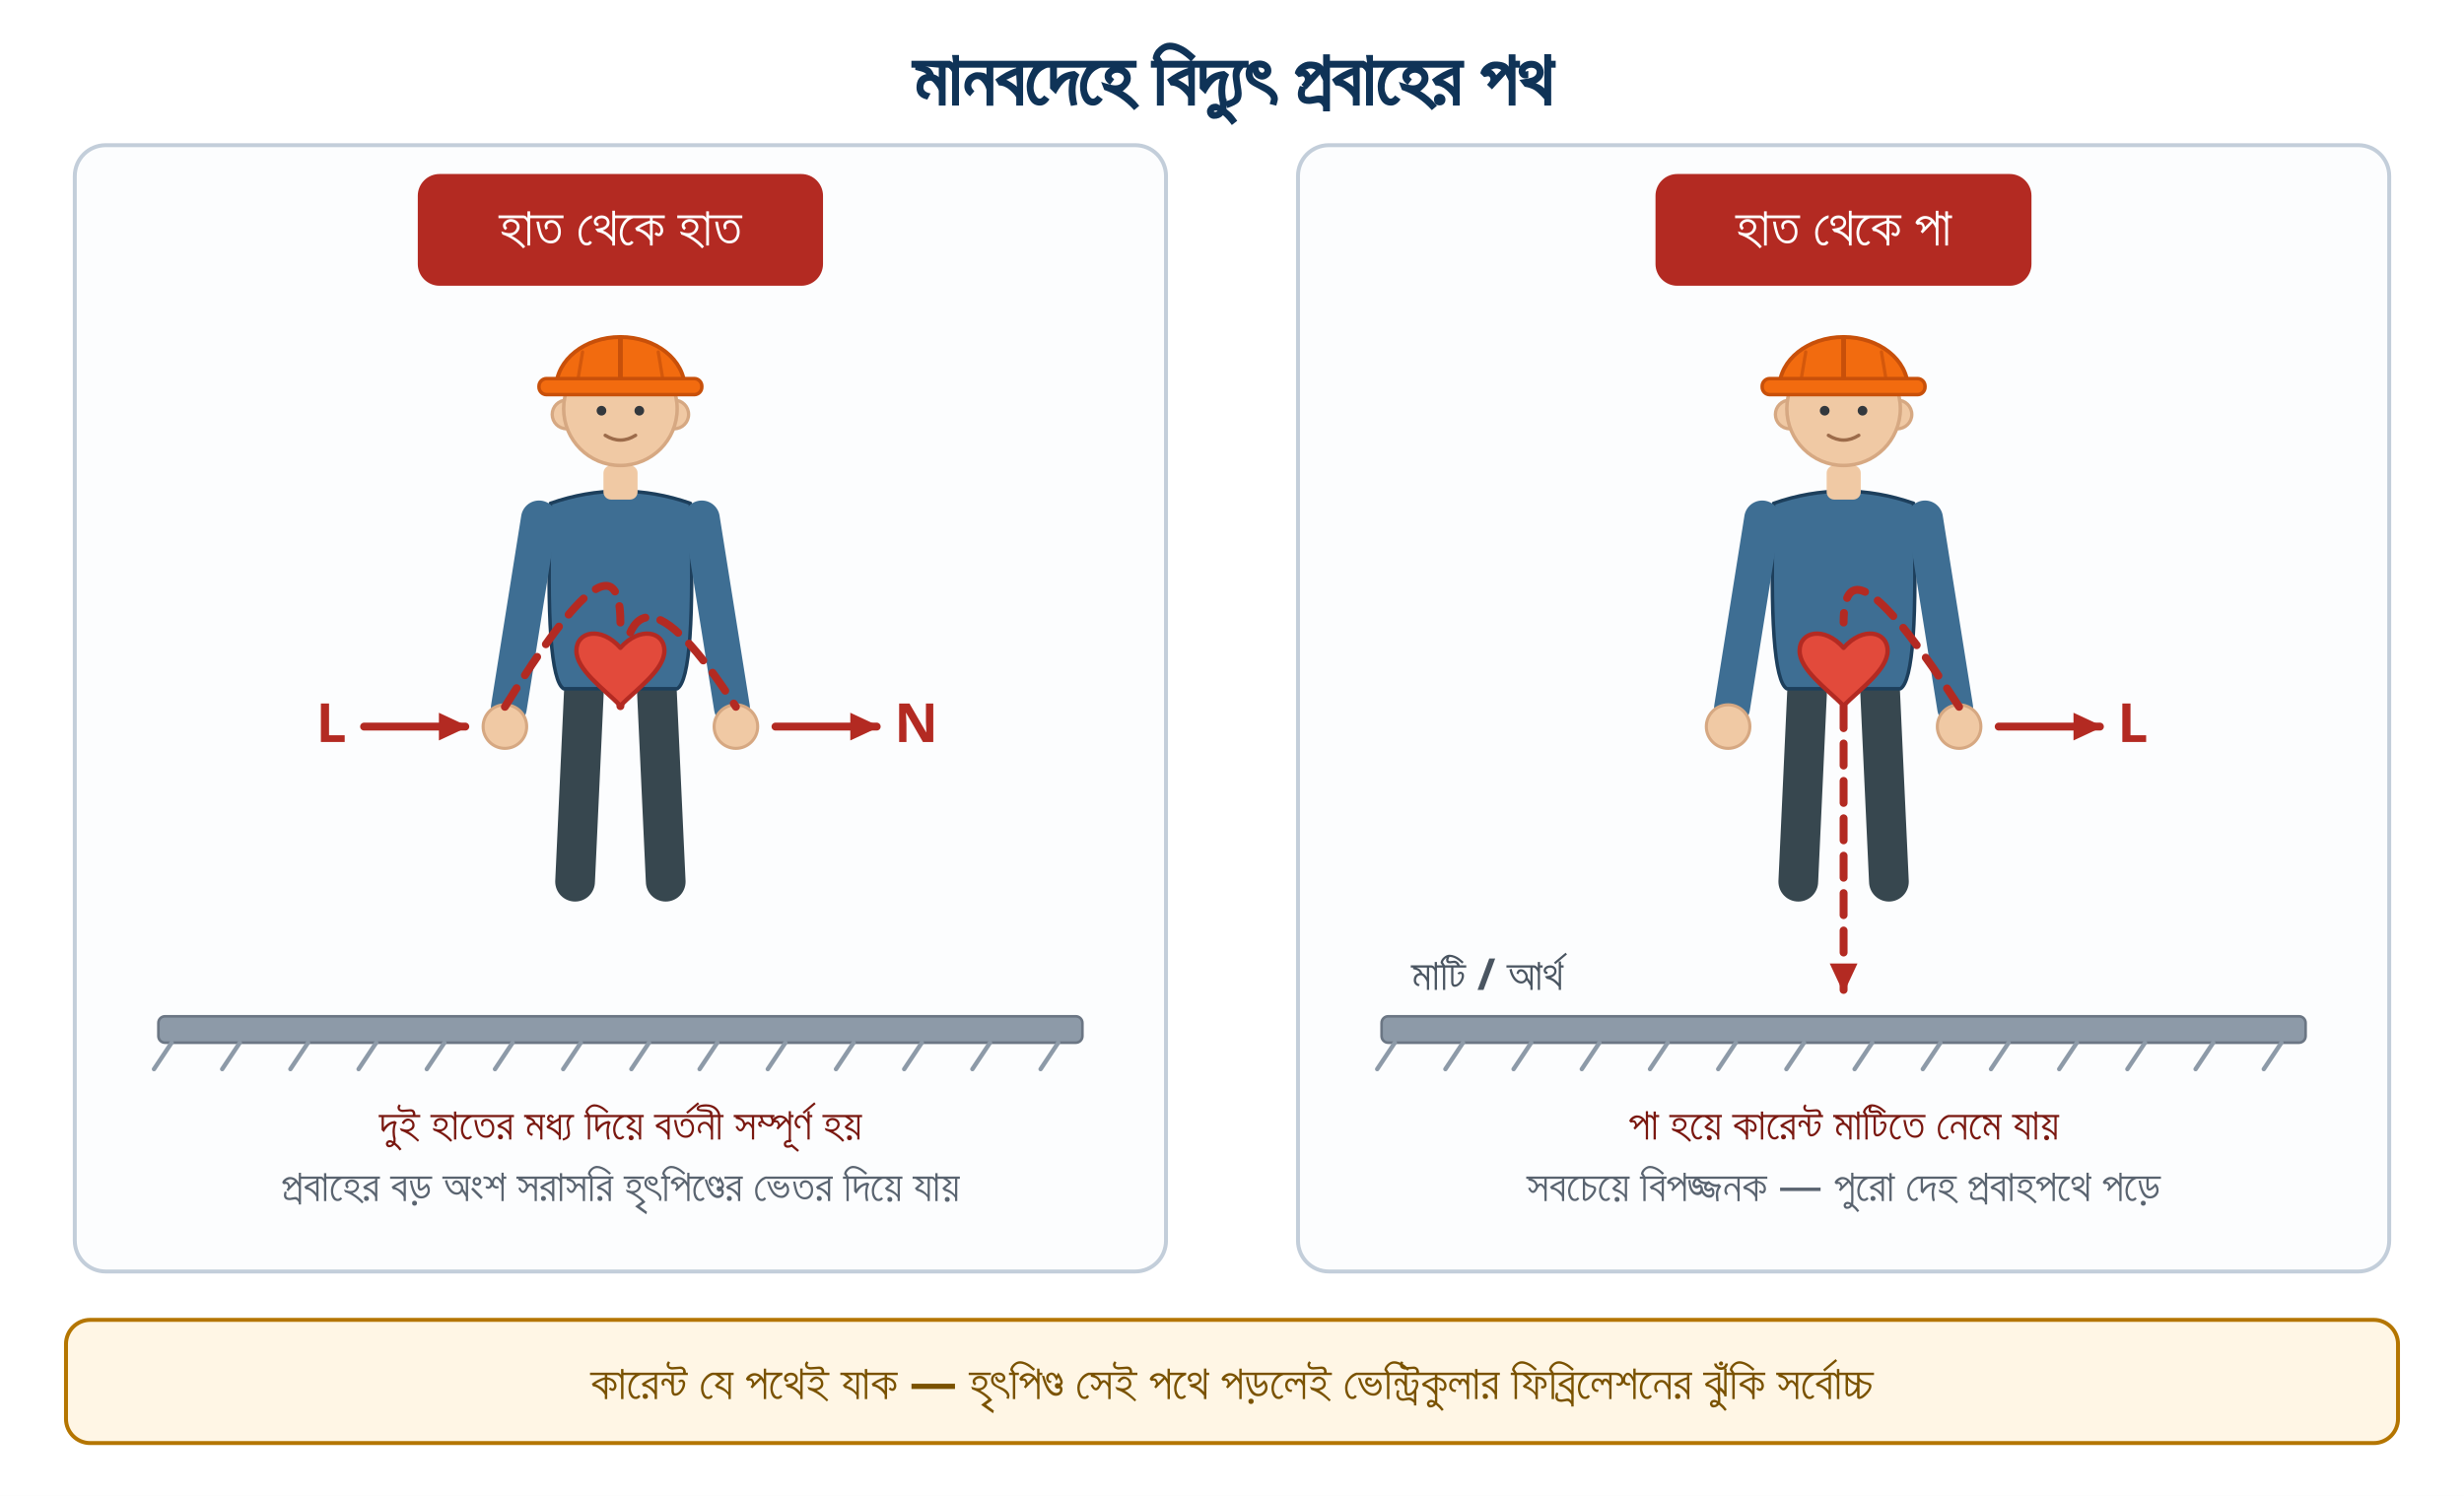
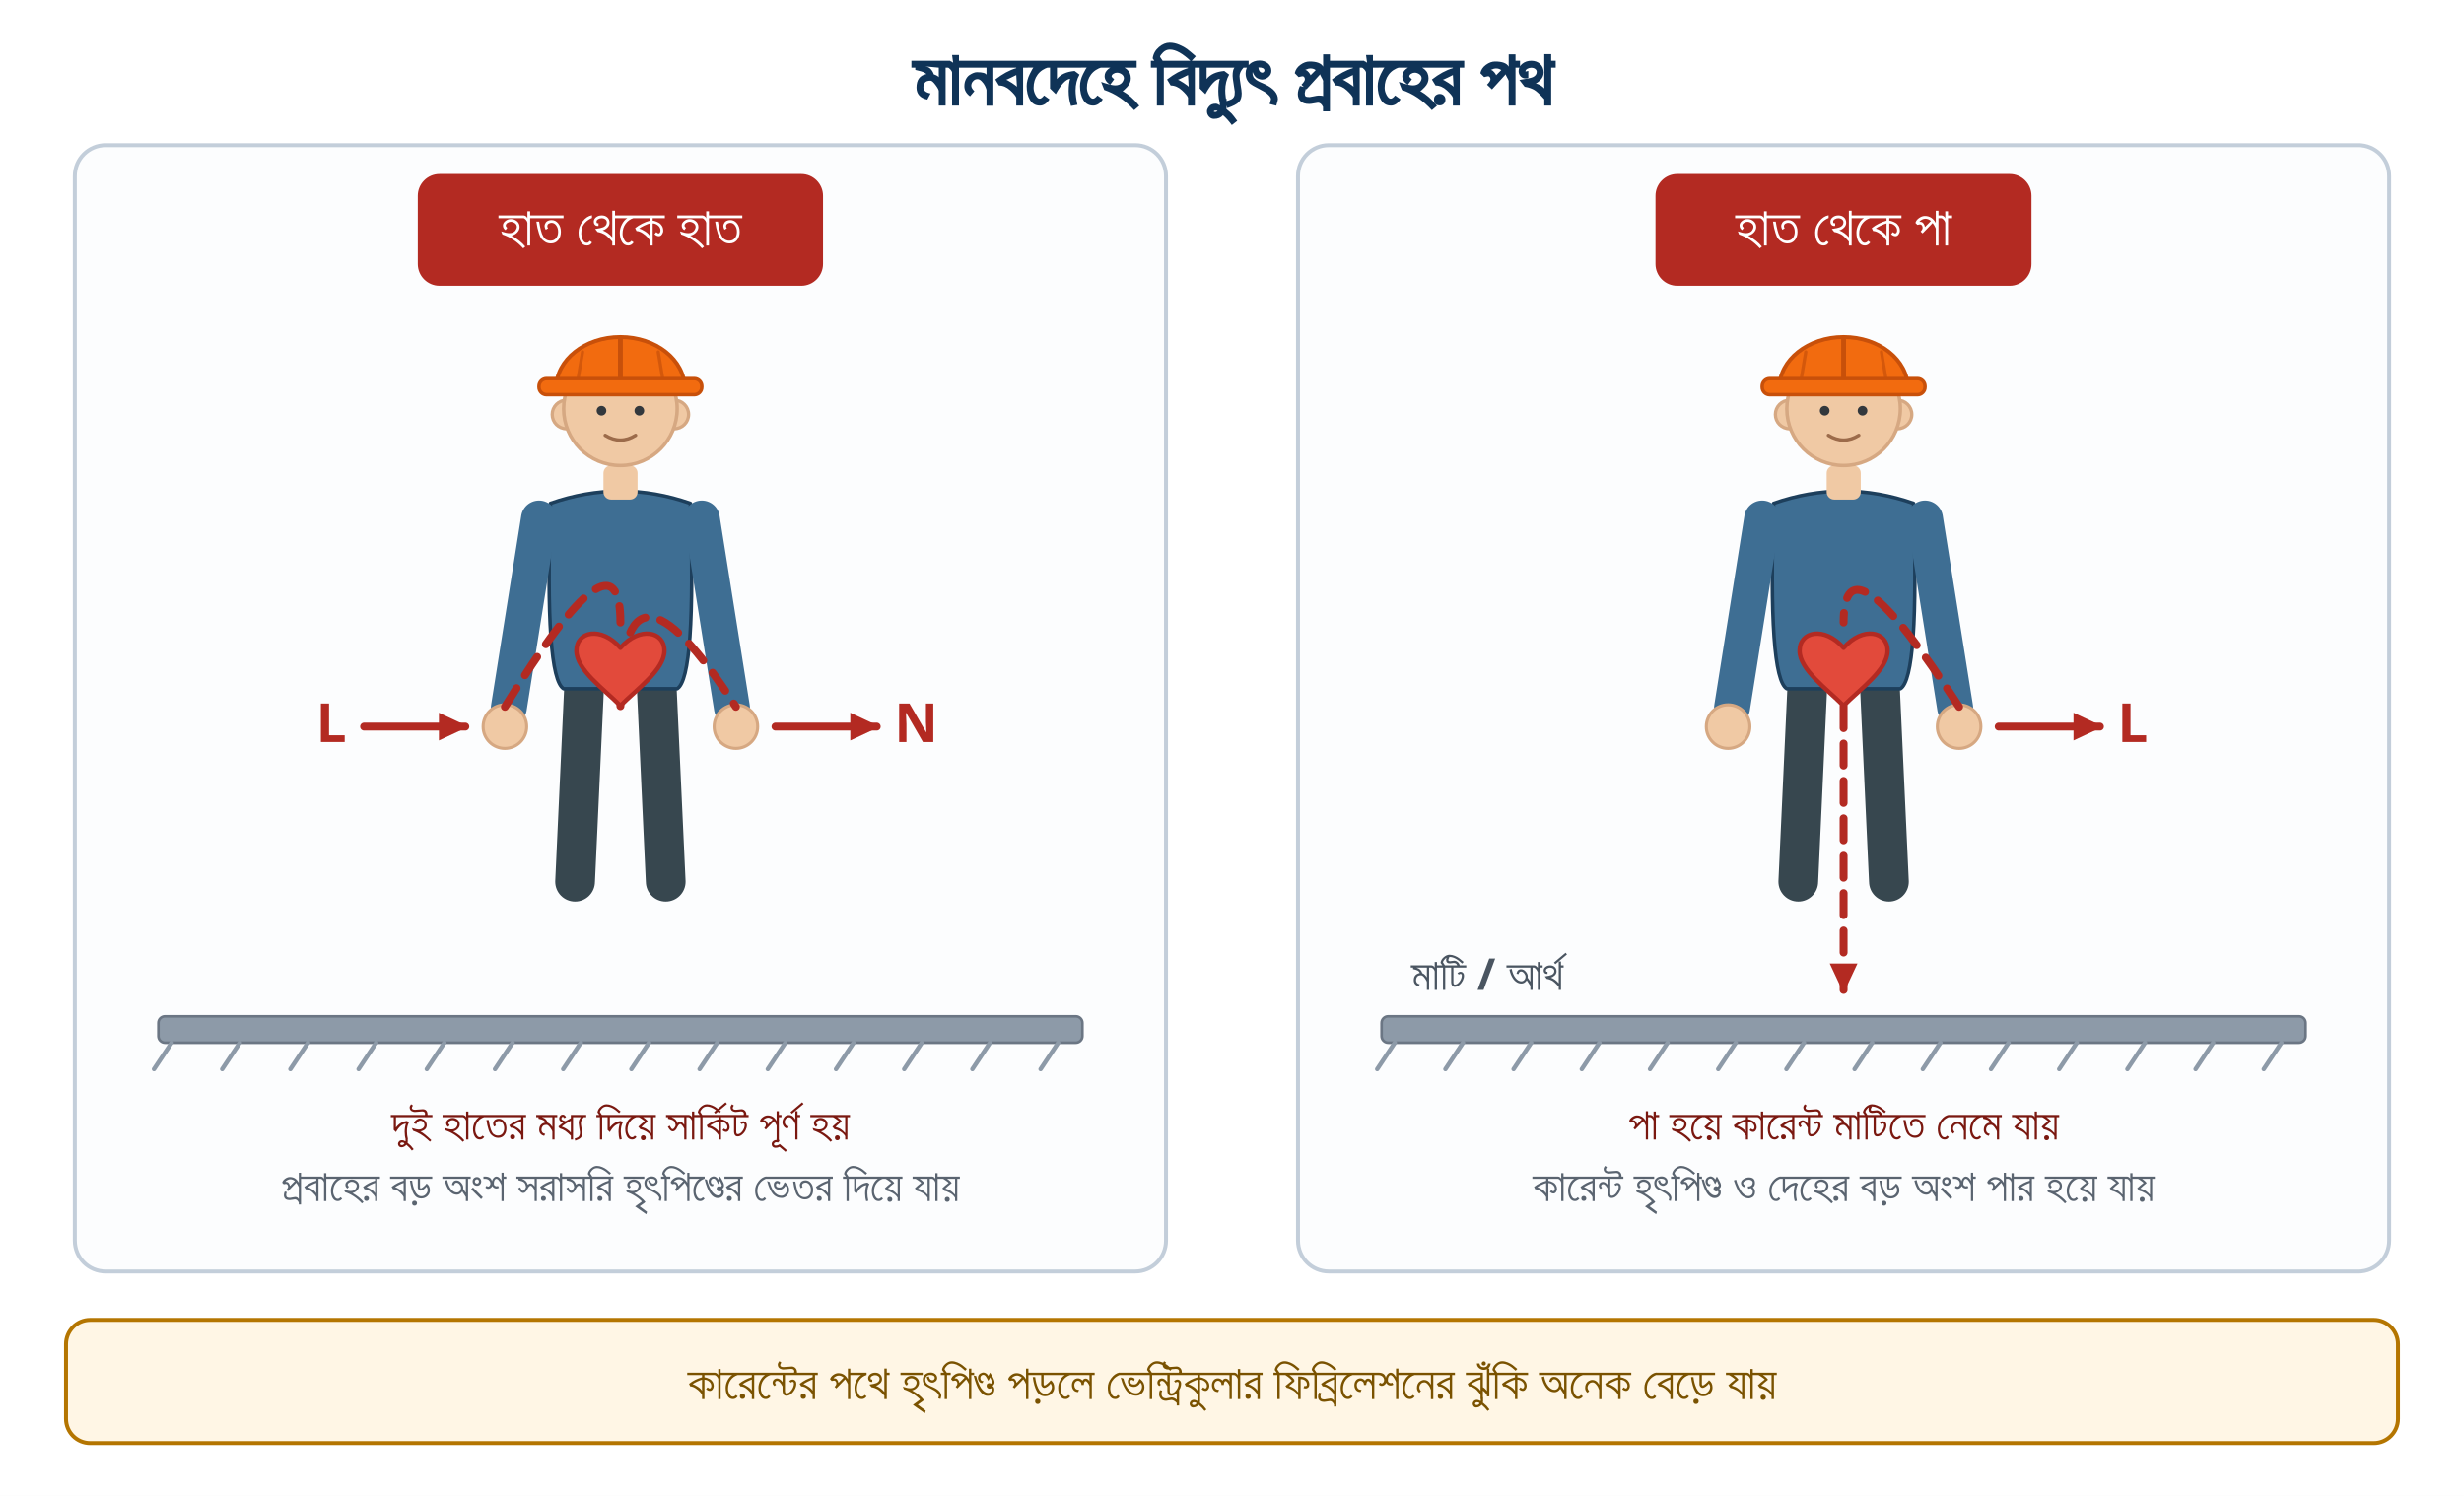
<svg xmlns="http://www.w3.org/2000/svg" width="1120" height="680" viewBox="0 0 1120 680">
  <defs>
    <marker id="arr" viewBox="0 0 10 10" refX="8.5" refY="5" markerUnits="userSpaceOnUse" markerWidth="15" markerHeight="15" orient="auto-start-reverse">
      <path d="M 0.5 0.8 L 9.5 5 L 0.5 9.2 z" fill="#B32A22" />
    </marker>
  </defs>
  <rect width="1120" height="680" fill="#FFFFFF" />
  <text x="560.0" y="48.0" font-family="Kalpurush" font-size="34" font-weight="700" fill="#0F3357" text-anchor="middle">মানবদেহে বিদ্যুৎ প্রবাহের পথ</text>
  <rect x="34.0" y="66.0" width="496.0" height="512.0" rx="14" fill="#FCFDFE" stroke="#C3CEDA" stroke-width="1.8" />
  <rect x="190.8" y="80.0" width="182.4" height="49.0" rx="9" fill="#B32A22" stroke="#B32A22" stroke-width="1.8" />
  <text x="282.0" y="111.6" font-family="Kalpurush" font-size="24.5" font-weight="600" fill="#FFFFFF" text-anchor="middle">হাত থেকে হাত</text>
  <text x="282.0" y="546.0" font-family="Kalpurush" font-size="20" font-weight="400" fill="#5A6470" text-anchor="middle">প্রবাহের বড় অংশ সরাসরি হৃৎপিণ্ডের ভেতর দিয়ে যায়</text>
  <rect x="72.0" y="462.0" width="420.0" height="12.0" rx="3" fill="#8D9AA8" stroke="#6B7684" stroke-width="1.2" />
  <line x1="78.0" y1="474.0" x2="70.0" y2="486.0" stroke="#8D9AA8" stroke-width="2" stroke-linecap="round" />
  <line x1="109.0" y1="474.0" x2="101.0" y2="486.0" stroke="#8D9AA8" stroke-width="2" stroke-linecap="round" />
  <line x1="140.0" y1="474.0" x2="132.0" y2="486.0" stroke="#8D9AA8" stroke-width="2" stroke-linecap="round" />
  <line x1="171.0" y1="474.0" x2="163.0" y2="486.0" stroke="#8D9AA8" stroke-width="2" stroke-linecap="round" />
  <line x1="202.0" y1="474.0" x2="194.0" y2="486.0" stroke="#8D9AA8" stroke-width="2" stroke-linecap="round" />
  <line x1="233.0" y1="474.0" x2="225.0" y2="486.0" stroke="#8D9AA8" stroke-width="2" stroke-linecap="round" />
  <line x1="264.0" y1="474.0" x2="256.0" y2="486.0" stroke="#8D9AA8" stroke-width="2" stroke-linecap="round" />
  <line x1="295.0" y1="474.0" x2="287.0" y2="486.0" stroke="#8D9AA8" stroke-width="2" stroke-linecap="round" />
  <line x1="326.0" y1="474.0" x2="318.0" y2="486.0" stroke="#8D9AA8" stroke-width="2" stroke-linecap="round" />
  <line x1="357.0" y1="474.0" x2="349.0" y2="486.0" stroke="#8D9AA8" stroke-width="2" stroke-linecap="round" />
  <line x1="388.0" y1="474.0" x2="380.0" y2="486.0" stroke="#8D9AA8" stroke-width="2" stroke-linecap="round" />
  <line x1="419.0" y1="474.0" x2="411.0" y2="486.0" stroke="#8D9AA8" stroke-width="2" stroke-linecap="round" />
  <line x1="450.0" y1="474.0" x2="442.0" y2="486.0" stroke="#8D9AA8" stroke-width="2" stroke-linecap="round" />
  <line x1="481.0" y1="474.0" x2="473.0" y2="486.0" stroke="#8D9AA8" stroke-width="2" stroke-linecap="round" />
  <rect x="590.0" y="66.0" width="496.0" height="512.0" rx="14" fill="#FCFDFE" stroke="#C3CEDA" stroke-width="1.8" />
  <rect x="753.4" y="80.0" width="169.1" height="49.0" rx="9" fill="#B32A22" stroke="#B32A22" stroke-width="1.8" />
  <text x="838.0" y="111.6" font-family="Kalpurush" font-size="24.5" font-weight="600" fill="#FFFFFF" text-anchor="middle">হাত থেকে পা</text>
-   <text x="838.0" y="546.0" font-family="Kalpurush" font-size="20" font-weight="400" fill="#5A6470" text-anchor="middle">সবচেয়ে বিপজ্জনক — পুরো দেহ প্রবাহপথে পড়ে</text>
+   <text x="838.0" y="546.0" font-family="Kalpurush" font-size="20" font-weight="400" fill="#5A6470" text-anchor="middle">কারেন্ট হৃৎপিণ্ড ও দেহের বড় অংশ পার হয়ে যায়</text>
  <rect x="628.0" y="462.0" width="420.0" height="12.0" rx="3" fill="#8D9AA8" stroke="#6B7684" stroke-width="1.2" />
  <line x1="634.0" y1="474.0" x2="626.0" y2="486.0" stroke="#8D9AA8" stroke-width="2" stroke-linecap="round" />
  <line x1="665.0" y1="474.0" x2="657.0" y2="486.0" stroke="#8D9AA8" stroke-width="2" stroke-linecap="round" />
  <line x1="696.0" y1="474.0" x2="688.0" y2="486.0" stroke="#8D9AA8" stroke-width="2" stroke-linecap="round" />
  <line x1="727.0" y1="474.0" x2="719.0" y2="486.0" stroke="#8D9AA8" stroke-width="2" stroke-linecap="round" />
  <line x1="758.0" y1="474.0" x2="750.0" y2="486.0" stroke="#8D9AA8" stroke-width="2" stroke-linecap="round" />
  <line x1="789.0" y1="474.0" x2="781.0" y2="486.0" stroke="#8D9AA8" stroke-width="2" stroke-linecap="round" />
  <line x1="820.0" y1="474.0" x2="812.0" y2="486.0" stroke="#8D9AA8" stroke-width="2" stroke-linecap="round" />
  <line x1="851.0" y1="474.0" x2="843.0" y2="486.0" stroke="#8D9AA8" stroke-width="2" stroke-linecap="round" />
  <line x1="882.0" y1="474.0" x2="874.0" y2="486.0" stroke="#8D9AA8" stroke-width="2" stroke-linecap="round" />
  <line x1="913.0" y1="474.0" x2="905.0" y2="486.0" stroke="#8D9AA8" stroke-width="2" stroke-linecap="round" />
  <line x1="944.0" y1="474.0" x2="936.0" y2="486.0" stroke="#8D9AA8" stroke-width="2" stroke-linecap="round" />
  <line x1="975.0" y1="474.0" x2="967.0" y2="486.0" stroke="#8D9AA8" stroke-width="2" stroke-linecap="round" />
  <line x1="1006.0" y1="474.0" x2="998.0" y2="486.0" stroke="#8D9AA8" stroke-width="2" stroke-linecap="round" />
  <line x1="1037.0" y1="474.0" x2="1029.0" y2="486.0" stroke="#8D9AA8" stroke-width="2" stroke-linecap="round" />
  <path d="M 265.7 308.0 L 261.4 400.8" fill="none" stroke="#37474F" stroke-width="18.06" stroke-linecap="round" stroke-linejoin="round" />
  <path d="M 298.3 308.0 L 302.6 400.8" fill="none" stroke="#37474F" stroke-width="18.06" stroke-linecap="round" stroke-linejoin="round" />
  <path d="M 250.2 228.8 Q 247.6 308.0 256.2 313.1 L 307.8 313.1 Q 316.4 308.0 313.8 228.8 Q 282.0 217.7 250.2 228.8 Z" fill="#3E6E93" stroke="#1D3F5C" stroke-width="1.6" stroke-linecap="round" stroke-linejoin="round" />
  <path d="M 245.0 235.7 L 231.3 321.7" fill="none" stroke="#3E6E93" stroke-width="16.34" stroke-linecap="round" stroke-linejoin="round" />
  <path d="M 319.0 235.7 L 332.7 321.7" fill="none" stroke="#3E6E93" stroke-width="16.34" stroke-linecap="round" stroke-linejoin="round" />
  <circle cx="229.5" cy="330.3" r="9.9" fill="#F0C9A4" stroke="#D6A882" stroke-width="1.4" />
  <circle cx="334.5" cy="330.3" r="9.9" fill="#F0C9A4" stroke="#D6A882" stroke-width="1.4" />
  <rect x="274.3" y="211.6" width="15.5" height="15.5" rx="3.44" fill="#F0C9A4" stroke="none" stroke-width="0" />
  <circle cx="257.5" cy="188.4" r="6.5" fill="#F0C9A4" stroke="#D6A882" stroke-width="1.5" />
  <circle cx="306.5" cy="188.4" r="6.5" fill="#F0C9A4" stroke="#D6A882" stroke-width="1.5" />
  <circle cx="282.0" cy="185.8" r="25.8" fill="#F0C9A4" stroke="#D6A882" stroke-width="1.6" />
  <circle cx="273.4" cy="186.7" r="2.2" fill="#33383D" stroke="none" stroke-width="2" />
  <circle cx="290.6" cy="186.7" r="2.2" fill="#33383D" stroke="none" stroke-width="2" />
  <path d="M 275.1 197.9 Q 282.0 202.2 288.9 197.9" fill="none" stroke="#9C6B4A" stroke-width="1.548" stroke-linecap="round" stroke-linejoin="round" />
  <path d="M 252.8 176.4 A 29.2 23.2 0 0 1 311.2 176.4 Z" fill="#F26B0F" stroke="#C8500A" stroke-width="1.8" stroke-linecap="round" stroke-linejoin="round" />
  <path d="M 282.0 154.0 L 282.0 175.5" fill="none" stroke="#C8500A" stroke-width="2.2" stroke-linecap="round" stroke-linejoin="round" />
  <path d="M 264.8 160.0 L 262.2 175.5" fill="none" stroke="#C8500A" stroke-width="1.5" stroke-linecap="round" stroke-linejoin="round" opacity="0.7" />
  <path d="M 299.2 160.0 L 301.8 175.5" fill="none" stroke="#C8500A" stroke-width="1.5" stroke-linecap="round" stroke-linejoin="round" opacity="0.7" />
  <rect x="245.0" y="172.1" width="74.0" height="7.3" rx="3.44" fill="#F26B0F" stroke="#C8500A" stroke-width="1.6" />
  <path d="M 229.5 321.3 Q 282 236 282 283.0" fill="none" stroke="#B32A22" stroke-width="3.6" stroke-linecap="round" stroke-linejoin="round" stroke-dasharray="10 7" />
  <path d="M 282 321.0 Q 282 240 334.5 321.3" fill="none" stroke="#B32A22" stroke-width="3.6" stroke-linecap="round" stroke-linejoin="round" stroke-dasharray="10 7" />
  <path d="M 282.0 320.8 C 274.5 313.2 262.0 304.5 262.0 295.8 C 262.0 287.0 273.2 284.5 282.0 294.5 C 290.8 284.5 302.0 287.0 302.0 295.8 C 302.0 304.5 289.5 313.2 282.0 320.8 Z" fill="#E24A3B" stroke="#B32A22" stroke-width="2" stroke-linecap="round" stroke-linejoin="round" />
  <path d="M 165.5 330.3 L 211.5 330.3" fill="none" stroke="#B32A22" stroke-width="3.6" stroke-linecap="round" stroke-linejoin="round" marker-end="url(#arr)" />
  <path d="M 352.5 330.3 L 398.5 330.3" fill="none" stroke="#B32A22" stroke-width="3.6" stroke-linecap="round" stroke-linejoin="round" marker-end="url(#arr)" />
  <text x="157.5" y="337.3" font-family="Kalpurush" font-size="24.5" font-weight="700" fill="#B32A22" text-anchor="end">L</text>
  <text x="406.5" y="337.3" font-family="Kalpurush" font-size="24.5" font-weight="700" fill="#B32A22" text-anchor="start">N</text>
-   <text x="282.0" y="518.0" font-family="Kalpurush" font-size="20" font-weight="600" fill="#7A1810" text-anchor="middle">দুই হাতের মধ্য দিয়ে বর্তনী সম্পূর্ণ হয়</text>
+   <text x="282.0" y="518.0" font-family="Kalpurush" font-size="20" font-weight="600" fill="#7A1810" text-anchor="middle">দুই হাতের মধ্য দিয়ে সার্কিট পূর্ণ হয়</text>
  <path d="M 821.7 308.0 L 817.4 400.8" fill="none" stroke="#37474F" stroke-width="18.06" stroke-linecap="round" stroke-linejoin="round" />
  <path d="M 854.3 308.0 L 858.6 400.8" fill="none" stroke="#37474F" stroke-width="18.06" stroke-linecap="round" stroke-linejoin="round" />
  <path d="M 806.2 228.8 Q 803.6 308.0 812.2 313.1 L 863.8 313.1 Q 872.4 308.0 869.8 228.8 Q 838.0 217.7 806.2 228.8 Z" fill="#3E6E93" stroke="#1D3F5C" stroke-width="1.6" stroke-linecap="round" stroke-linejoin="round" />
  <path d="M 801.0 235.7 L 787.3 321.7" fill="none" stroke="#3E6E93" stroke-width="16.34" stroke-linecap="round" stroke-linejoin="round" />
  <path d="M 875.0 235.7 L 888.7 321.7" fill="none" stroke="#3E6E93" stroke-width="16.34" stroke-linecap="round" stroke-linejoin="round" />
  <circle cx="785.5" cy="330.3" r="9.9" fill="#F0C9A4" stroke="#D6A882" stroke-width="1.4" />
  <circle cx="890.5" cy="330.3" r="9.9" fill="#F0C9A4" stroke="#D6A882" stroke-width="1.4" />
  <rect x="830.3" y="211.6" width="15.5" height="15.5" rx="3.44" fill="#F0C9A4" stroke="none" stroke-width="0" />
  <circle cx="813.5" cy="188.4" r="6.5" fill="#F0C9A4" stroke="#D6A882" stroke-width="1.5" />
  <circle cx="862.5" cy="188.4" r="6.5" fill="#F0C9A4" stroke="#D6A882" stroke-width="1.5" />
  <circle cx="838.0" cy="185.8" r="25.8" fill="#F0C9A4" stroke="#D6A882" stroke-width="1.6" />
  <circle cx="829.4" cy="186.7" r="2.2" fill="#33383D" stroke="none" stroke-width="2" />
  <circle cx="846.6" cy="186.7" r="2.2" fill="#33383D" stroke="none" stroke-width="2" />
  <path d="M 831.1 197.9 Q 838.0 202.2 844.9 197.9" fill="none" stroke="#9C6B4A" stroke-width="1.548" stroke-linecap="round" stroke-linejoin="round" />
  <path d="M 808.8 176.4 A 29.2 23.2 0 0 1 867.2 176.4 Z" fill="#F26B0F" stroke="#C8500A" stroke-width="1.8" stroke-linecap="round" stroke-linejoin="round" />
  <path d="M 838.0 154.0 L 838.0 175.5" fill="none" stroke="#C8500A" stroke-width="2.2" stroke-linecap="round" stroke-linejoin="round" />
  <path d="M 820.8 160.0 L 818.2 175.5" fill="none" stroke="#C8500A" stroke-width="1.5" stroke-linecap="round" stroke-linejoin="round" opacity="0.7" />
  <path d="M 855.2 160.0 L 857.8 175.5" fill="none" stroke="#C8500A" stroke-width="1.5" stroke-linecap="round" stroke-linejoin="round" opacity="0.7" />
  <rect x="801.0" y="172.1" width="74.0" height="7.3" rx="3.44" fill="#F26B0F" stroke="#C8500A" stroke-width="1.6" />
  <path d="M 890.5 321.3 Q 838 240 838 283.0" fill="none" stroke="#B32A22" stroke-width="3.6" stroke-linecap="round" stroke-linejoin="round" stroke-dasharray="10 7" />
  <path d="M 838 321.0 L 838 450.0" fill="none" stroke="#B32A22" stroke-width="3.6" stroke-linecap="round" stroke-linejoin="round" stroke-dasharray="10 7" marker-end="url(#arr)" />
  <path d="M 838.0 320.8 C 830.5 313.2 818.0 304.5 818.0 295.8 C 818.0 287.0 829.2 284.5 838.0 294.5 C 846.8 284.5 858.0 287.0 858.0 295.8 C 858.0 304.5 845.5 313.2 838.0 320.8 Z" fill="#E24A3B" stroke="#B32A22" stroke-width="2" stroke-linecap="round" stroke-linejoin="round" />
  <path d="M 908.5 330.3 L 954.5 330.3" fill="none" stroke="#B32A22" stroke-width="3.6" stroke-linecap="round" stroke-linejoin="round" marker-end="url(#arr)" />
  <text x="962.5" y="337.3" font-family="Kalpurush" font-size="24.5" font-weight="700" fill="#B32A22" text-anchor="start">L</text>
  <text x="838.0" y="518.0" font-family="Kalpurush" font-size="20" font-weight="600" fill="#7A1810" text-anchor="middle">পা হয়ে কারেন্ট মাটিতে নেমে যায়</text>
  <text x="676.0" y="450.0" font-family="Kalpurush" font-size="20" font-weight="600" fill="#4A5561" text-anchor="middle">মাটি / আর্থ</text>
  <rect x="30.0" y="600.0" width="1060.0" height="56.0" rx="11" fill="#FFF6E5" stroke="#B47500" stroke-width="1.8" />
-   <text x="560.0" y="636.0" font-family="Kalpurush" font-size="21.5" font-weight="600" fill="#7A5200" text-anchor="middle">কারেন্ট যে পথেই যাক — হৃৎপিণ্ড সেই পথে পড়লেই ভেন্ট্রিকুলার ফিব্রিলেশনের ঝুঁকি সর্বোচ্চ</text>
+   <text x="560.0" y="636.0" font-family="Kalpurush" font-size="21.5" font-weight="600" fill="#7A5200" text-anchor="middle">কারেন্টের পথে হৃৎপিণ্ড পড়লে ভেন্ট্রিকুলার ফিব্রিলেশনের ঝুঁকি অনেক বেড়ে যায়</text>
</svg>
